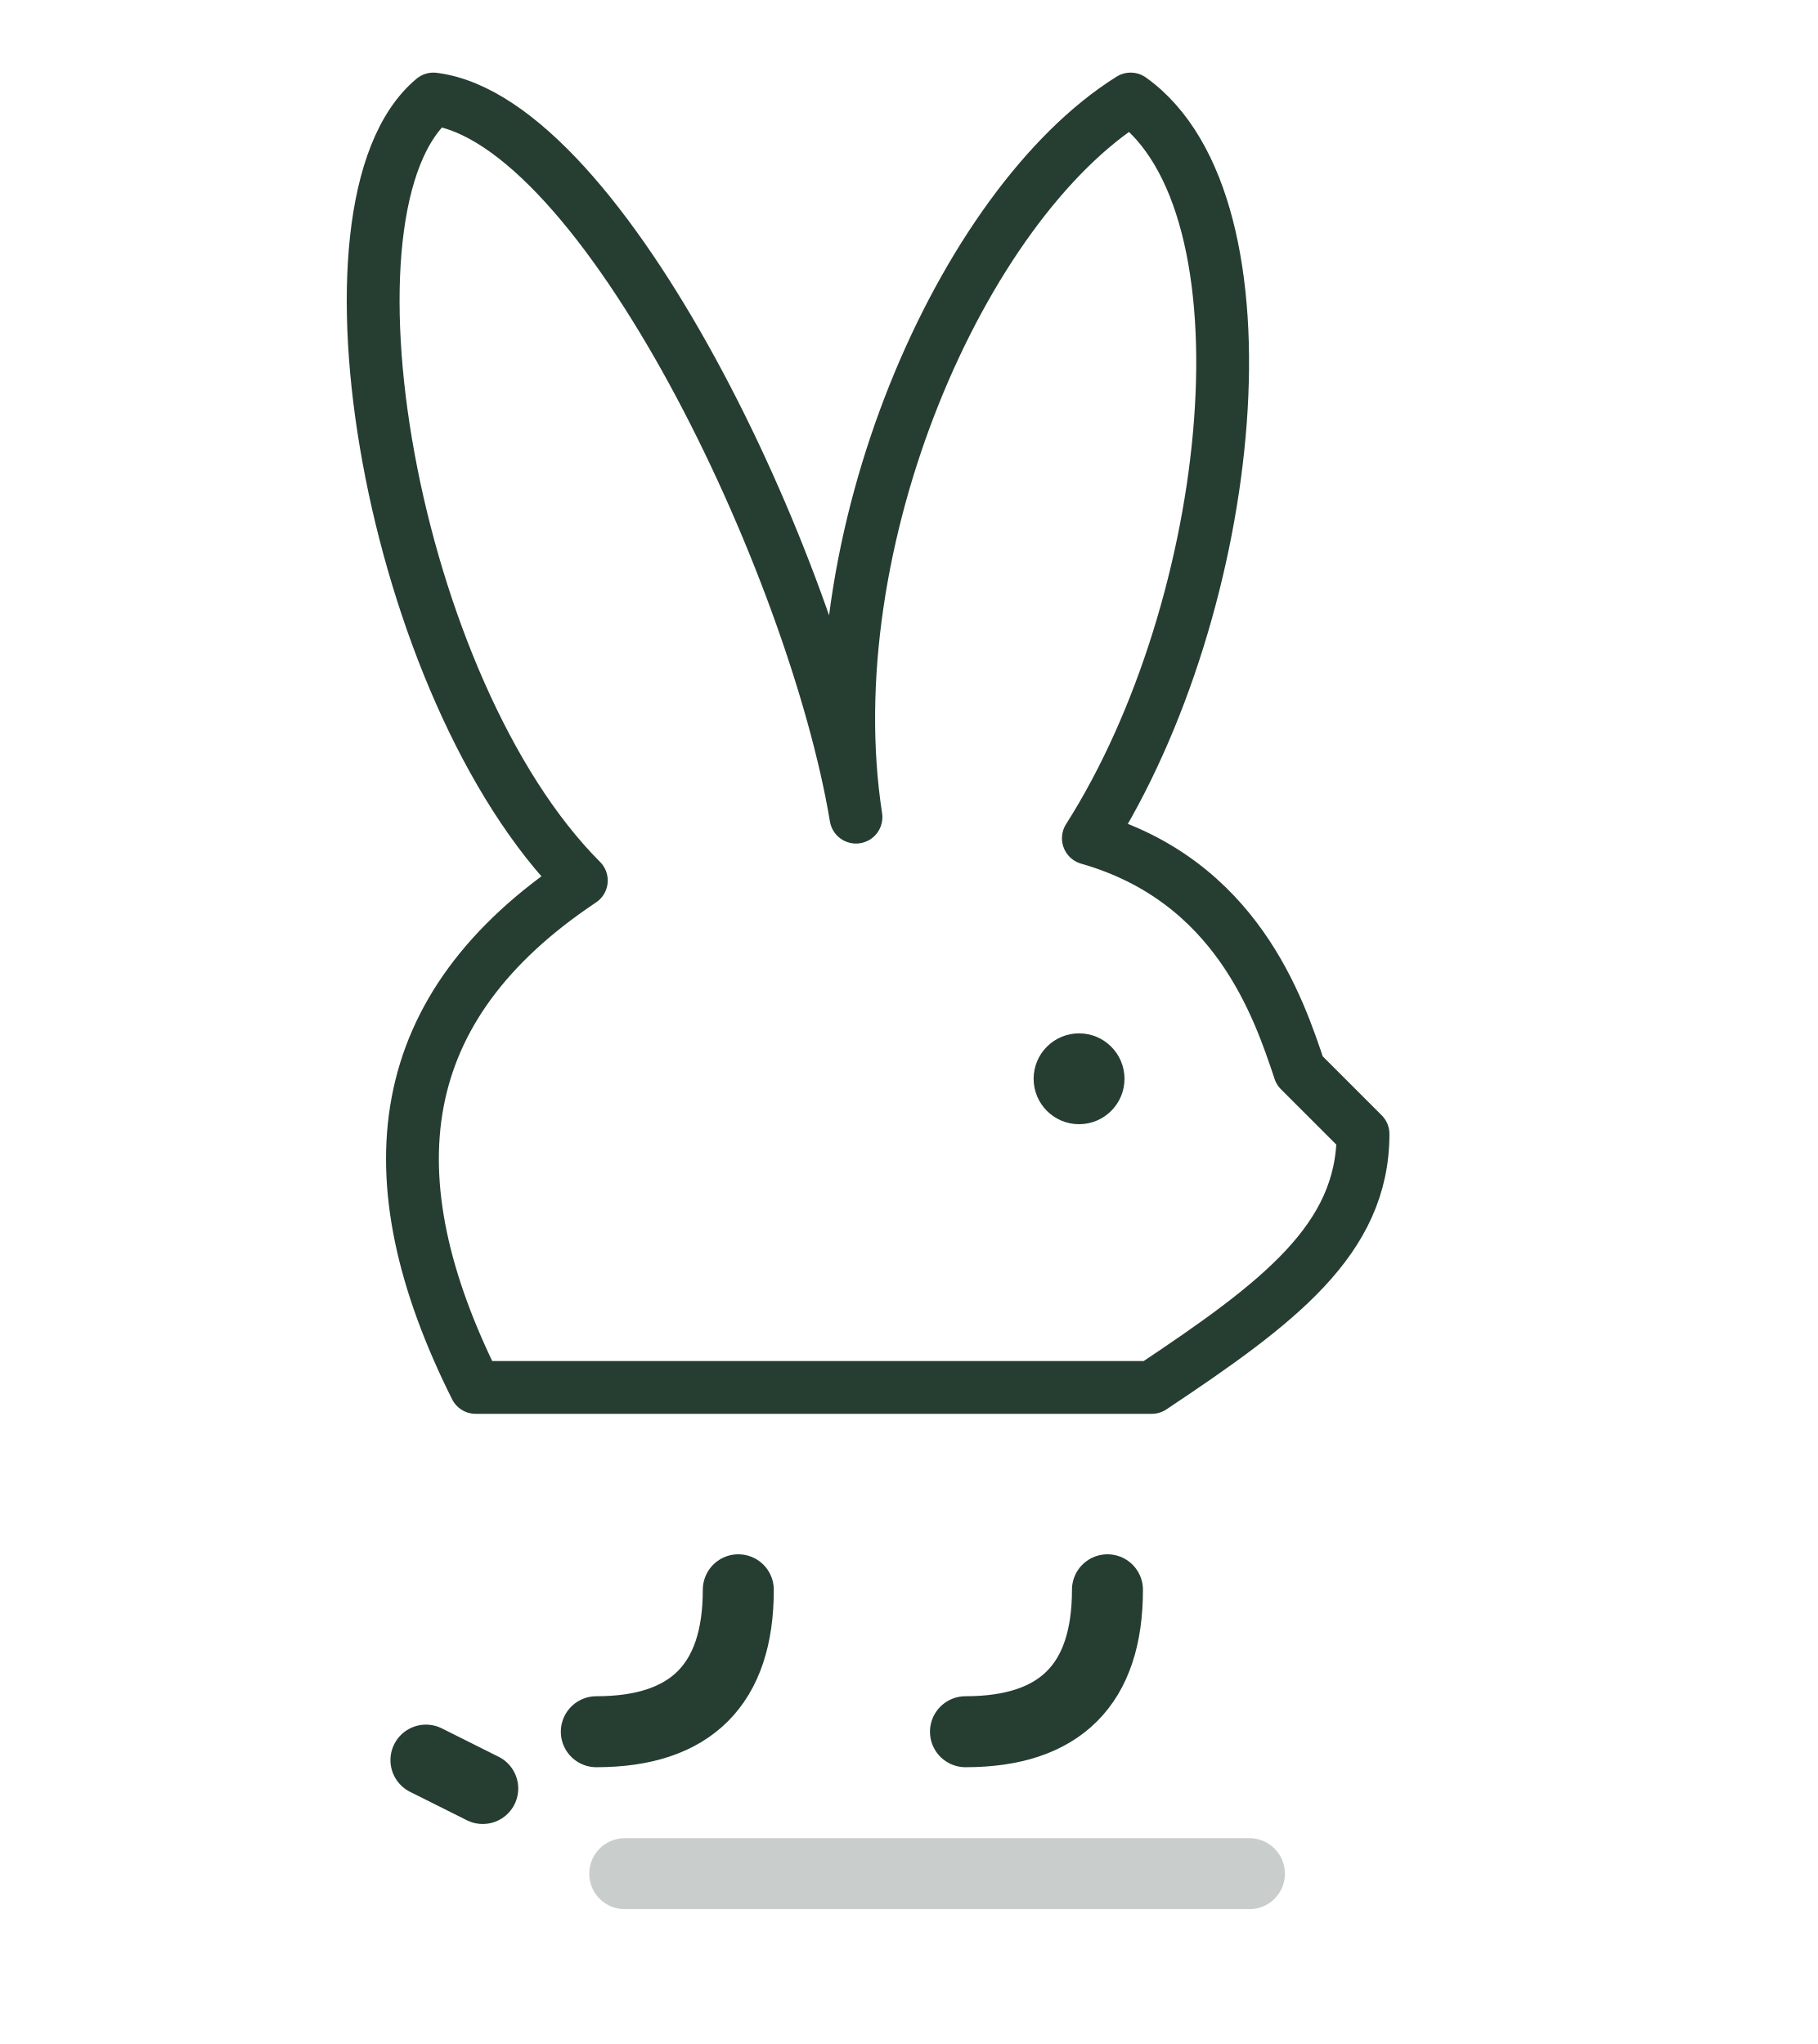
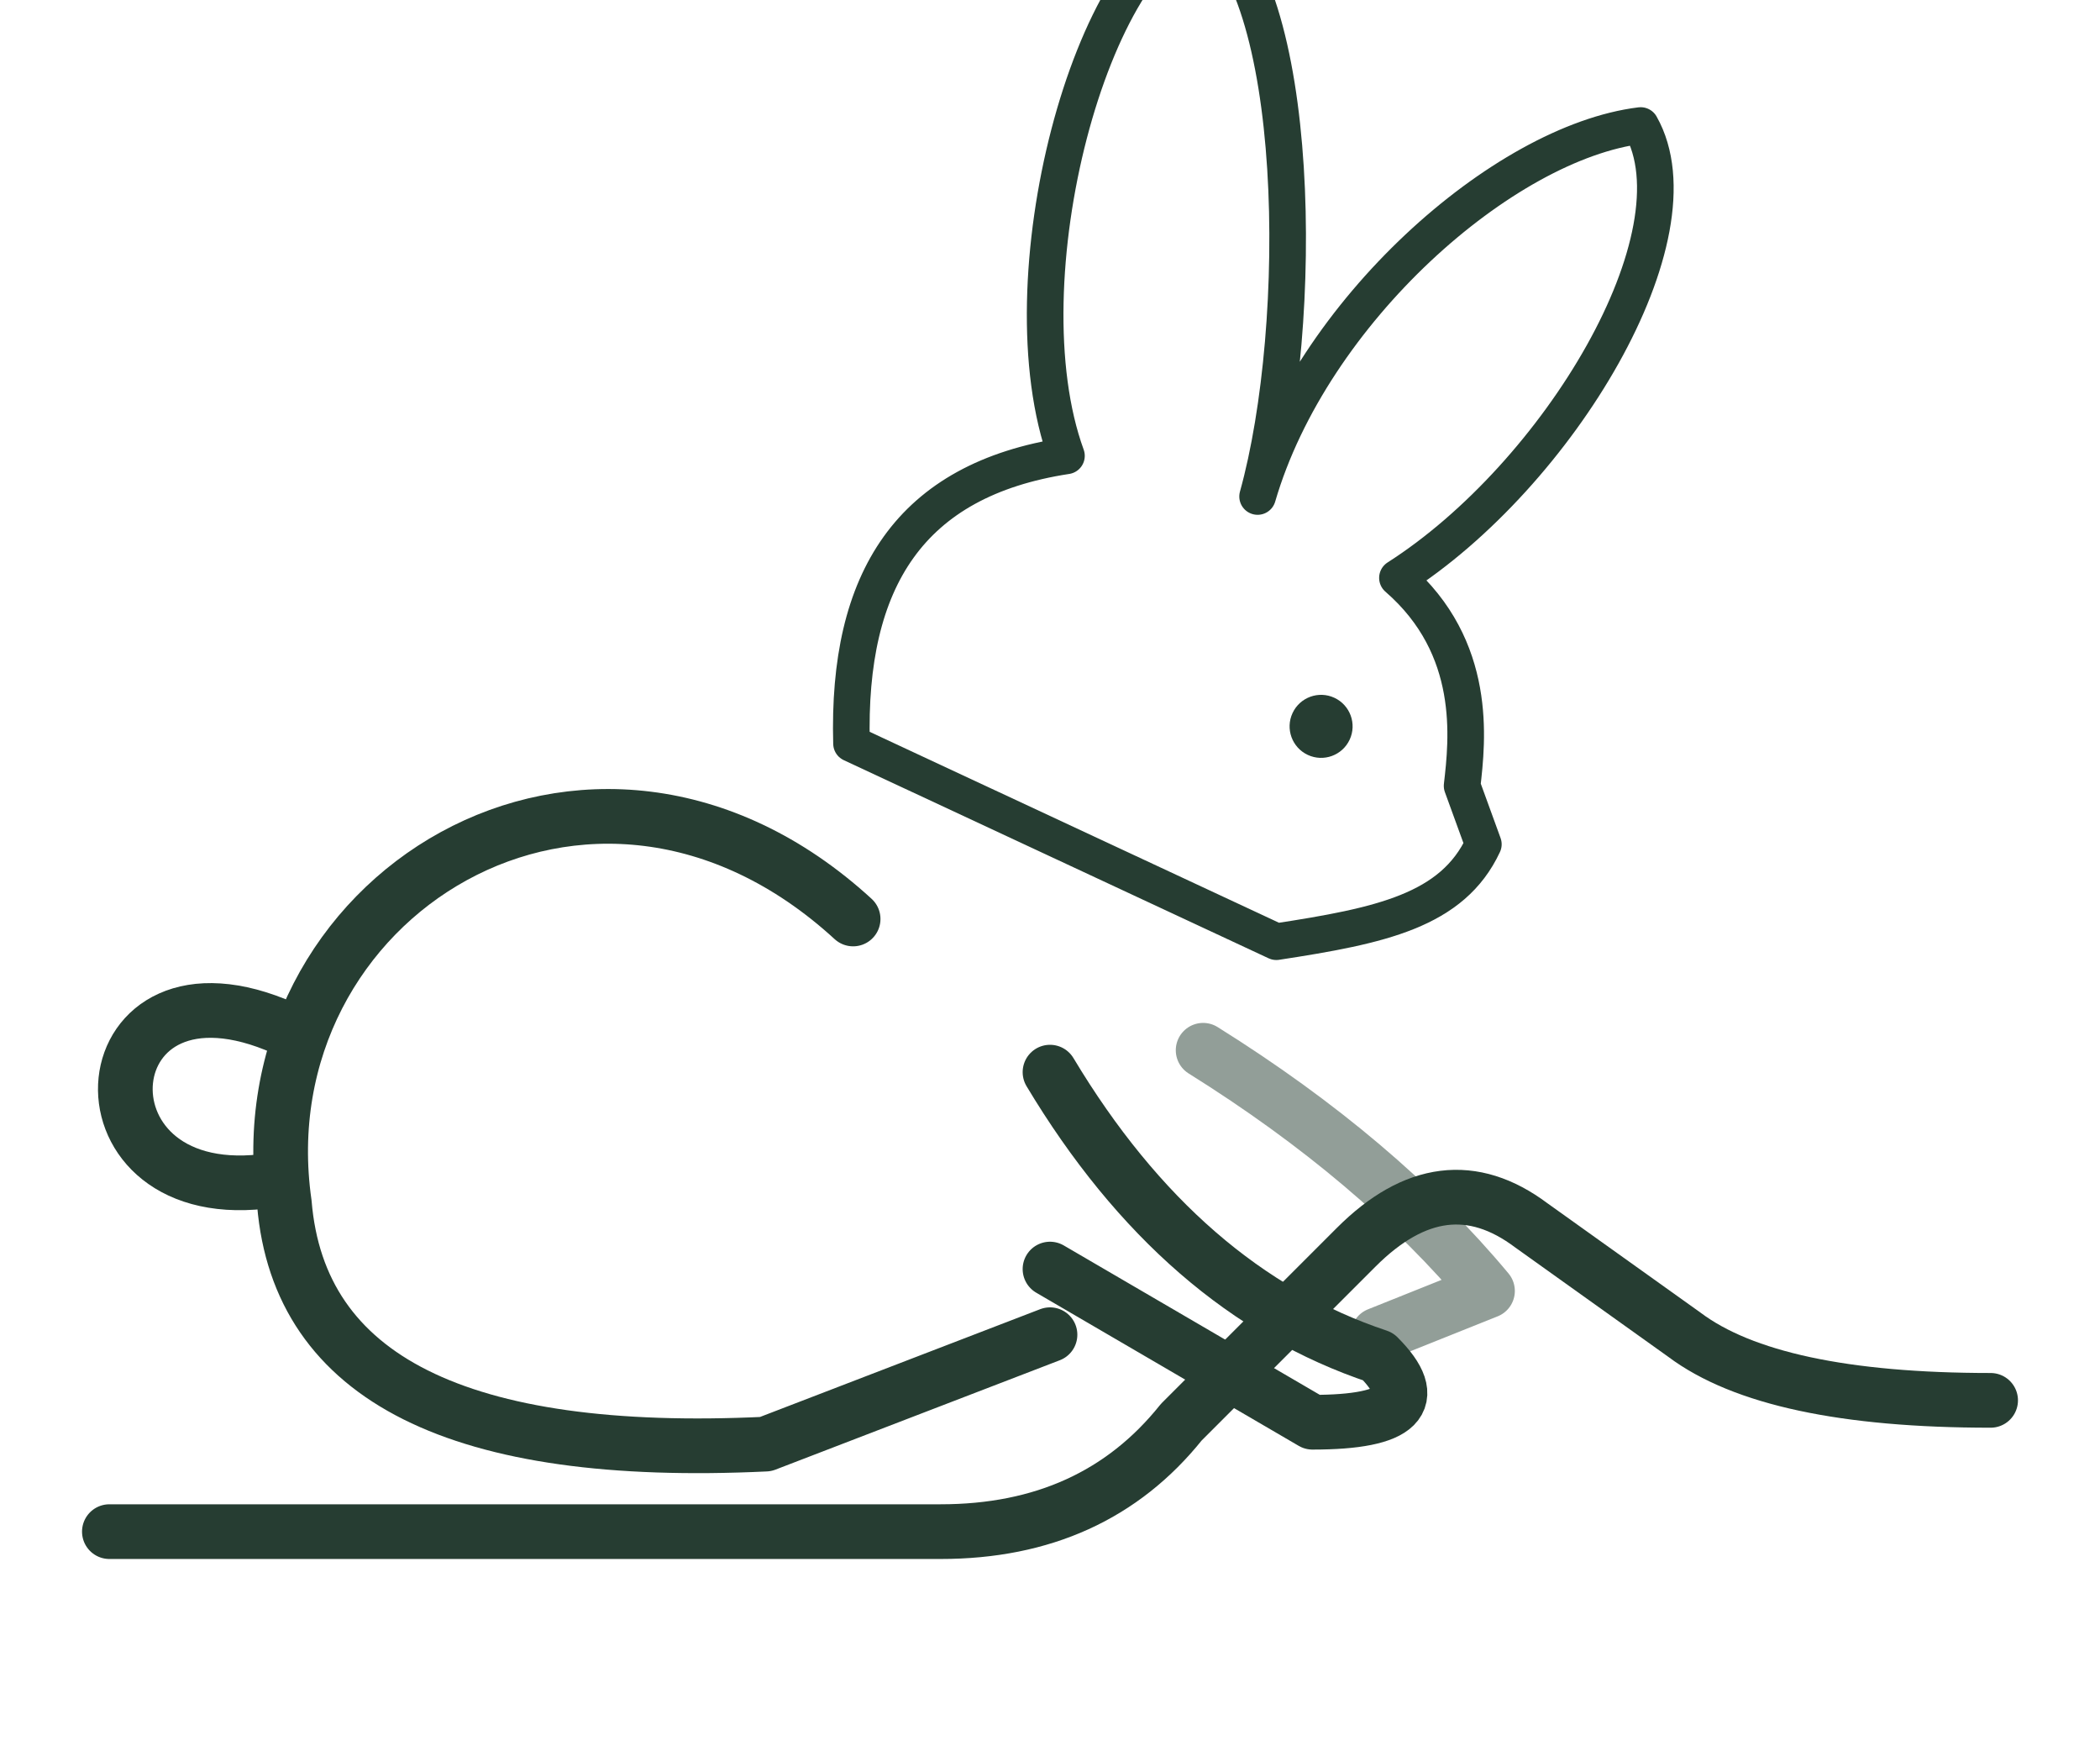
- <svg xmlns="http://www.w3.org/2000/svg" width="64" height="72" viewBox="0 0 64 72" fill="none">
+ <svg xmlns="http://www.w3.org/2000/svg" width="96" height="80" viewBox="0 0 96 80" fill="none">
  <style>
-     .head { animation: nod .8s ease-in-out infinite; transform-origin: 32px 52px; }
-     .paw { animation: dig .8s ease-in-out infinite; }
-     .paw-back { animation-delay: -.4s; }
-     .soil { animation: soil .8s ease-out infinite; }
-     @keyframes nod { 0%, 100% { transform: translateY(0); } 50% { transform: translateY(2px); } }
-     @keyframes dig { 0%, 100% { transform: translate(0, -2px); } 50% { transform: translate(-3px, 2px); } }
-     @keyframes soil { 0%, 40% { opacity: 0; transform: translate(0, 0); } 50% { opacity: .6; } 100% { opacity: 0; transform: translate(-7px, -3px); } }
-     @media (prefers-reduced-motion: reduce) { .head, .paw, .soil { animation: none; } .soil { opacity: .4; } }
+     .rabbit { animation: lean .9s ease-in-out infinite; transform-origin: 33px 62px; }
+     .paw { animation: dig .9s ease-in-out infinite; transform-origin: 57px 48px; }
+     .paw-back { animation-delay: -.45s; }
+     @keyframes lean { 0%, 100% { transform: rotate(-2deg); } 50% { transform: translateY(1px) rotate(3deg); } }
+     @keyframes dig { 0%, 100% { transform: rotate(-14deg); } 50% { transform: rotate(18deg); } }
+     @media (prefers-reduced-motion: reduce) { .rabbit, .paw { animation: none; } }
  </style>
  <g stroke="#263d32" stroke-width="2.5" stroke-linecap="round" stroke-linejoin="round">
-     <g class="head">
-       <g transform="translate(10 2) scale(.8)">
+     <g class="rabbit">
+       <path d="M39 42C27 31 11 41 13 55q1 12 22 11l13-5" />
+       <path d="M13 47C4 43 3 55 12 54" />
+       <g transform="translate(32 0) rotate(25 25 40) scale(.72)">
        <path d="M13 39C4 30 0 7 6 2c8 1 18 22 20 34C24 23 31 7 39 2c7 5 5 24-2 35 7 2 9 8 10 11l3 3c0 5-4 8-10 12H8C3 53 4 45 13 39Z" transform="translate(1 0) scale(.93)" />
        <circle cx="35" cy="45" r="2" fill="#263d32" stroke="none" />
      </g>
+       <path class="paw paw-back" d="M55 48q8 5 13 11l-5 2" opacity=".5" />
+       <path class="paw" d="M48 49q6 10 15 13q3 3-3 3l-12-7" />
    </g>
-     <path class="paw paw-back" d="M26 56q0 5-5 5" />
-     <path class="paw" d="M39 56q0 5-5 5" />
-     <path d="M22 66h22" opacity=".25" />
-     <path class="soil" d="m17 63-2-1" />
+     <path d="M5 70h38q7 0 11-5l8-8q4-4 8-1l7 5q4 3 14 3" />
  </g>
</svg>
